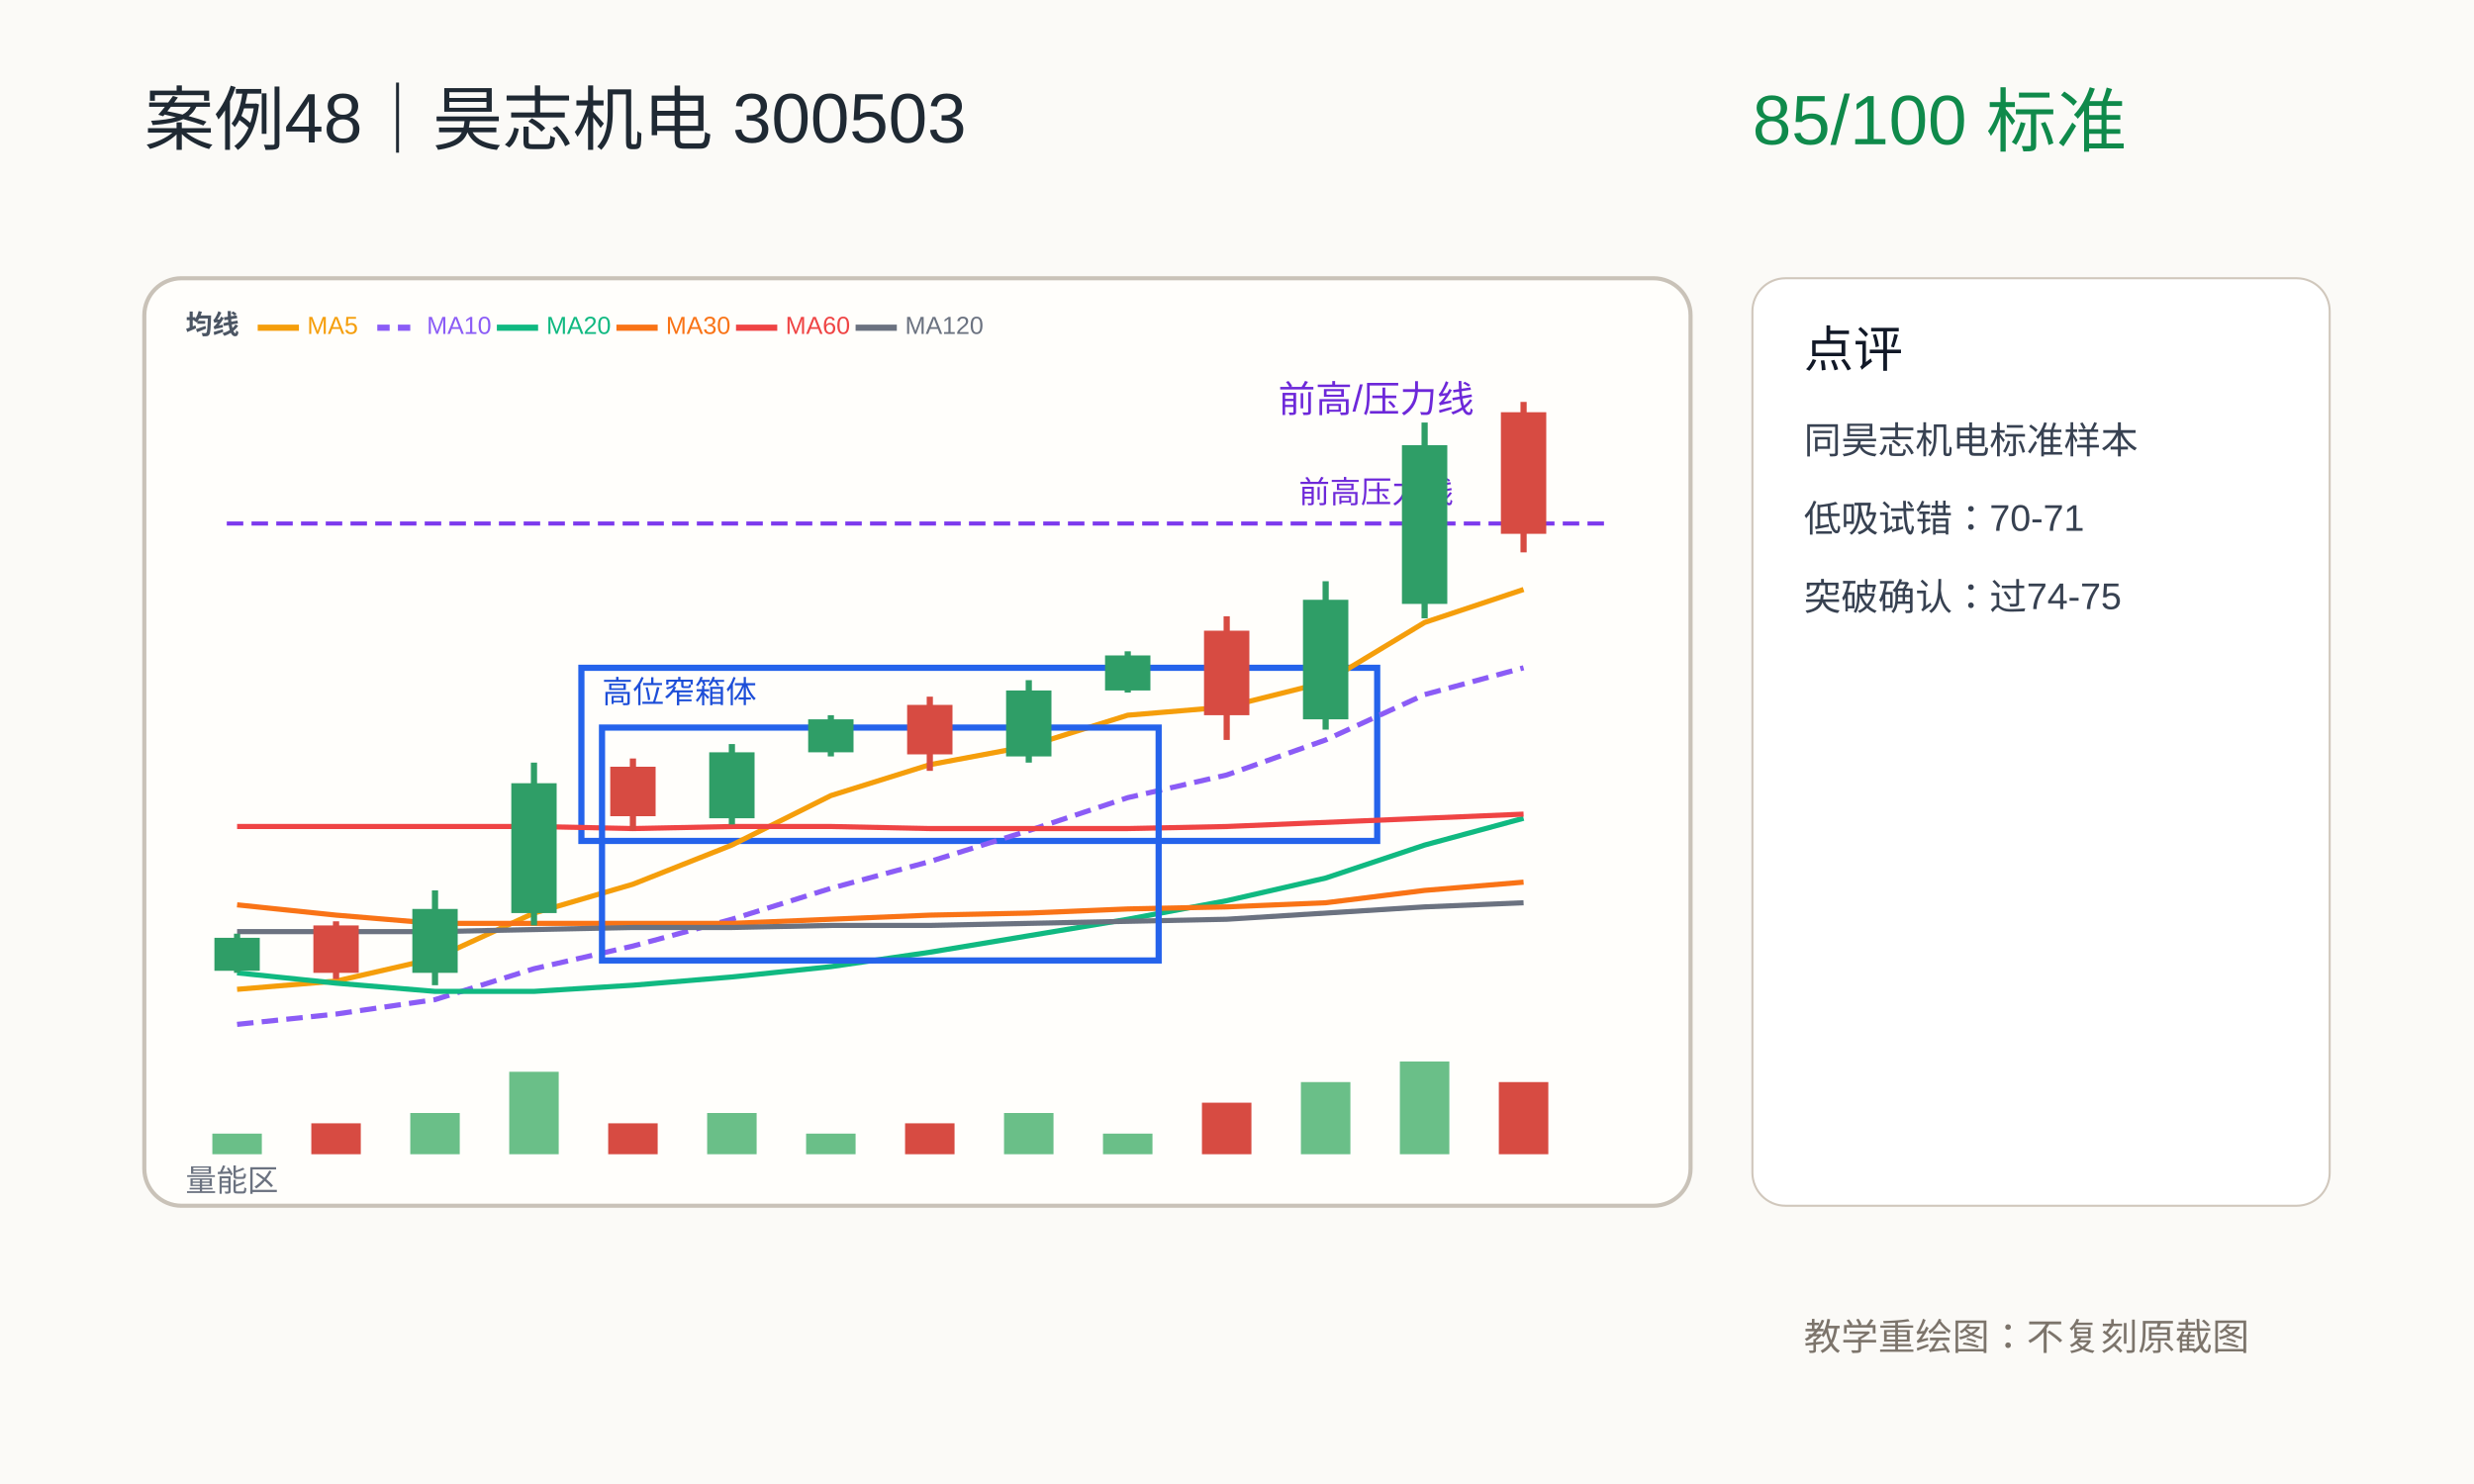
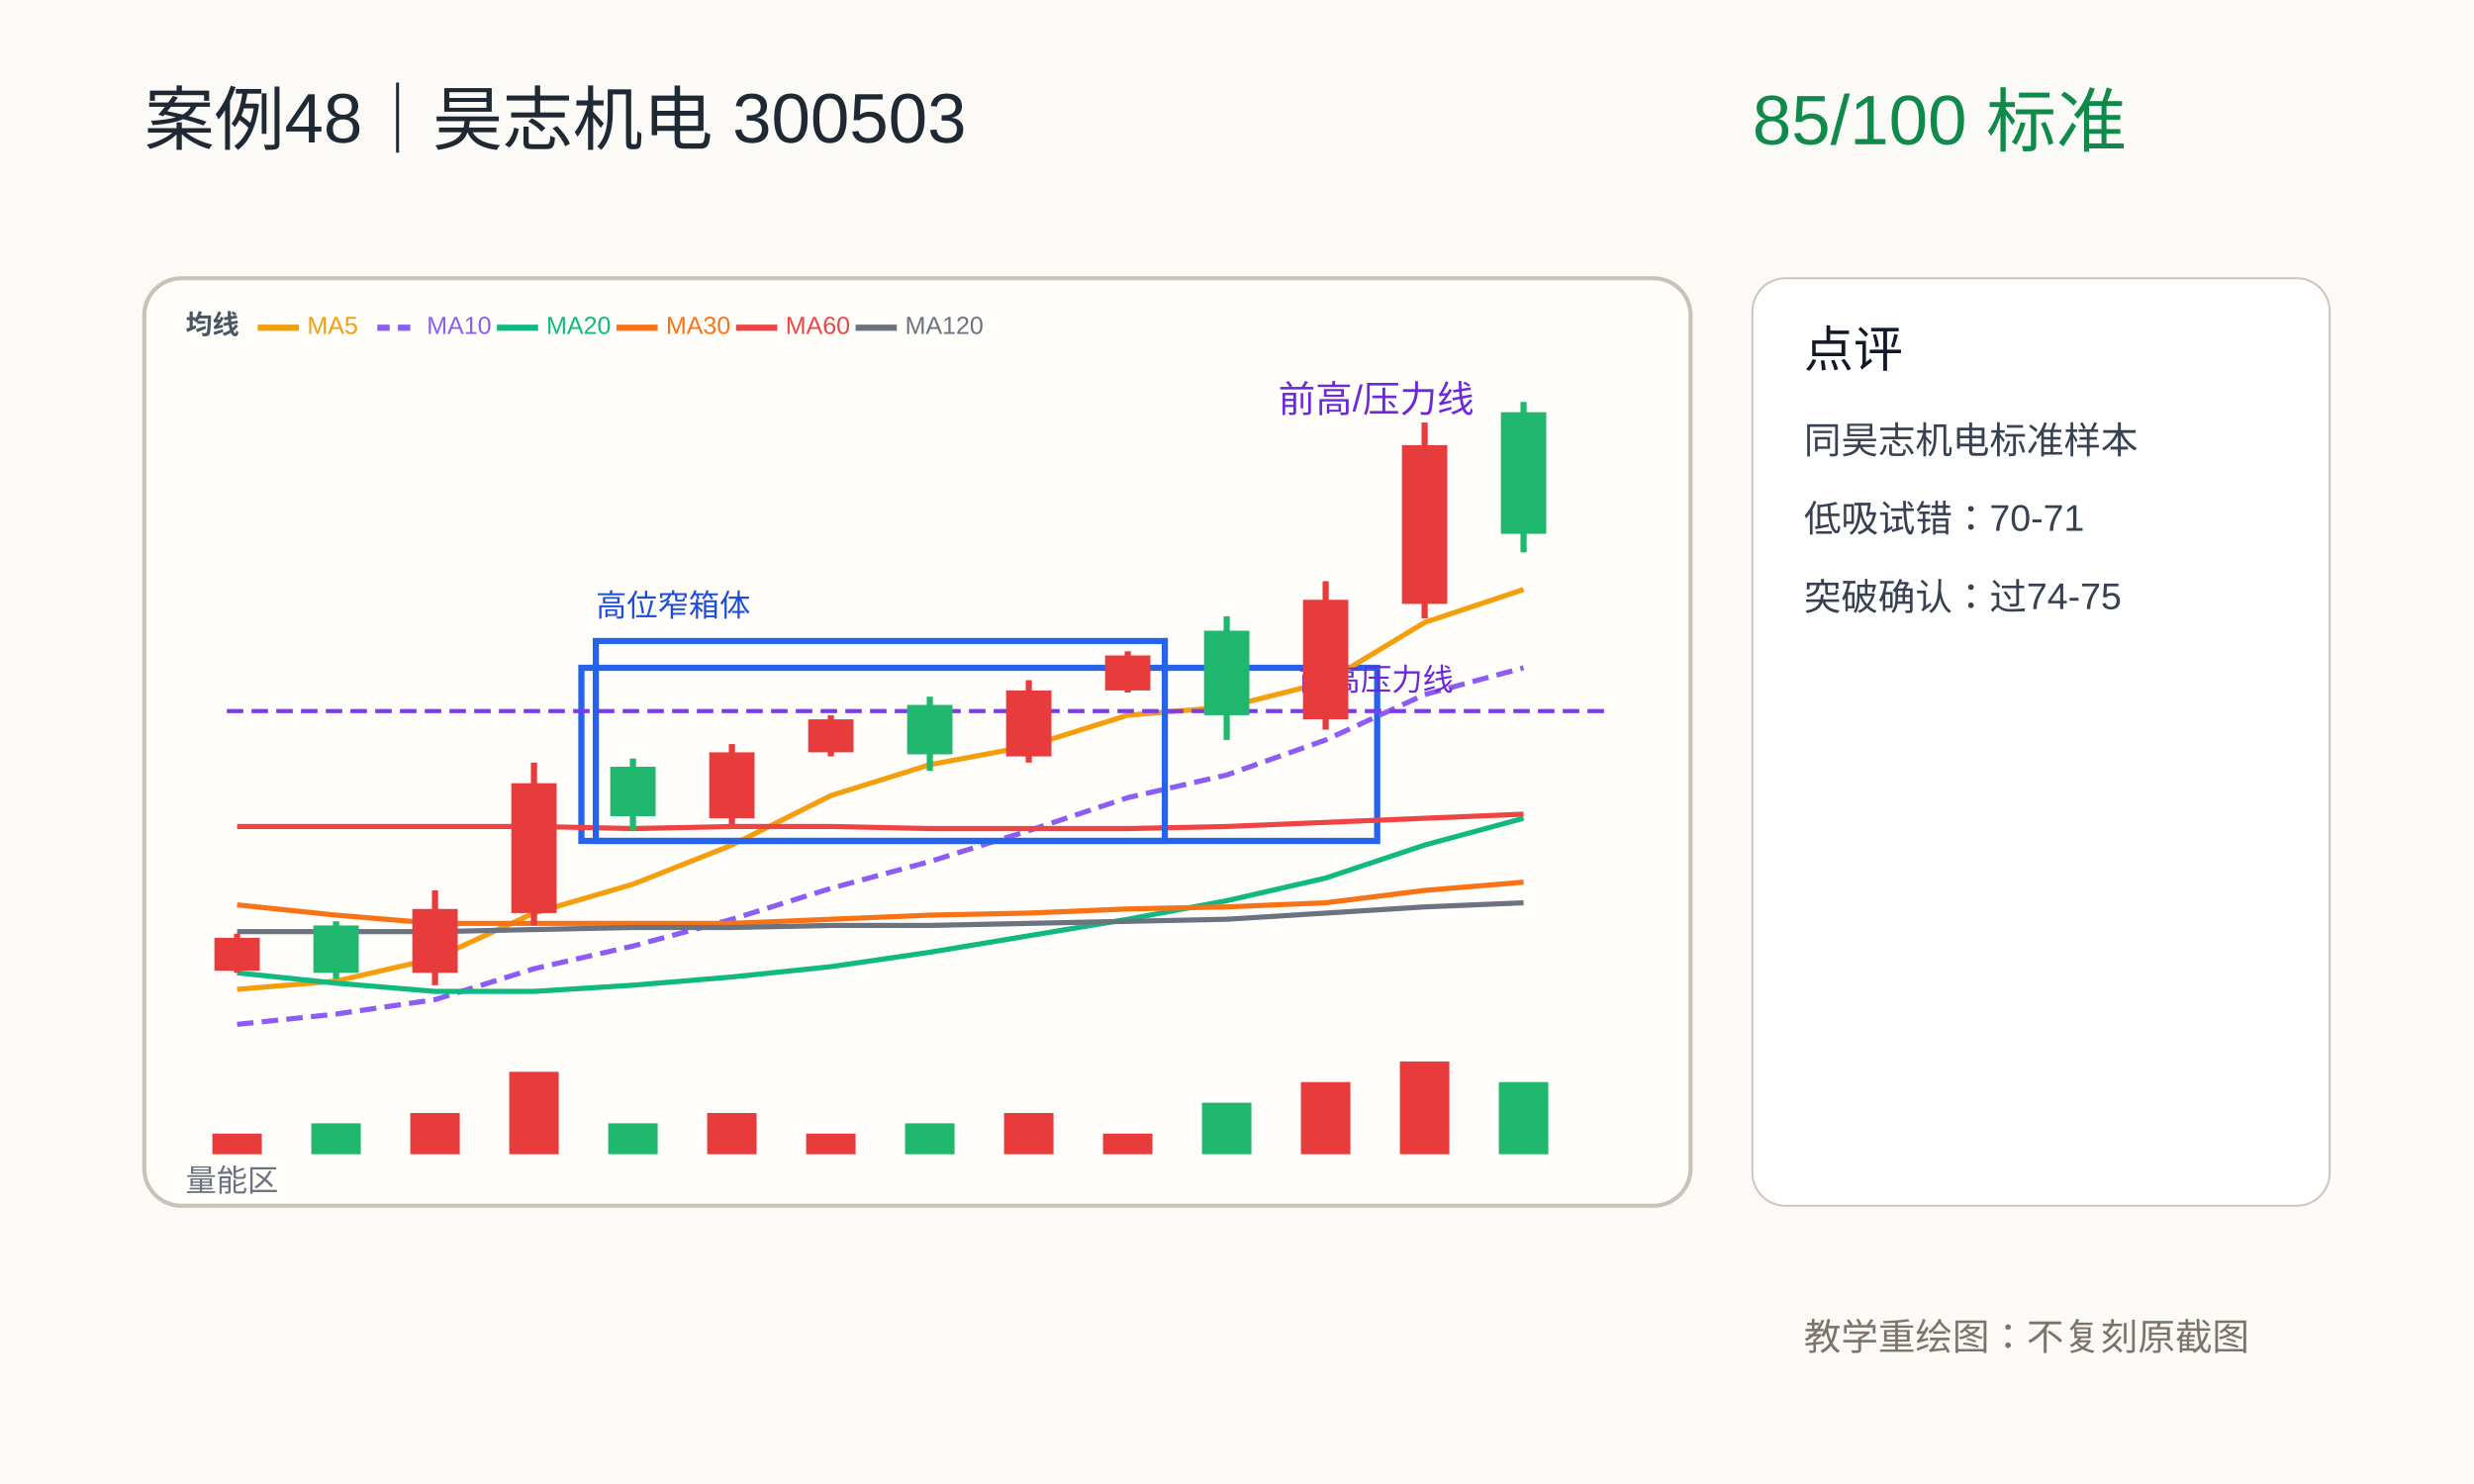
<svg xmlns="http://www.w3.org/2000/svg" width="1200" height="720" viewBox="0 0 1200 720">
  <rect width="1200" height="720" fill="#fbfaf7" />
  <rect x="70" y="135" width="750" height="450" rx="18" fill="#fffefb" stroke="#c9c2b8" stroke-width="2" />
  <text x="70" y="70" font-size="34" font-family="PingFang SC, Arial" fill="#1f2933">案例48｜昊志机电 300503</text>
  <text x="850" y="70" font-size="34" font-family="PingFang SC, Arial" fill="#0f8a4b">85/100  标准</text>
  <text x="620" y="200" font-size="18" font-family="PingFang SC, Arial" fill="#6d28d9">前高/压力线</text>
  <rect x="282" y="324" width="386" height="84" fill="none" stroke="#2563eb" stroke-width="3" />
  <text x="90" y="162" font-size="13" font-family="PingFang SC, Arial" fill="#4b5563" font-weight="bold">均线</text>
  <line x1="125" y1="159" x2="145" y2="159" stroke="#f59e0b" stroke-width="3" />
  <text x="149" y="162" font-size="12" font-family="PingFang SC, Arial" fill="#f59e0b">MA5</text>
  <line x1="183" y1="159" x2="203" y2="159" stroke="#8b5cf6" stroke-width="3" stroke-dasharray="6,4" />
  <text x="207" y="162" font-size="12" font-family="PingFang SC, Arial" fill="#8b5cf6">MA10</text>
  <line x1="241" y1="159" x2="261" y2="159" stroke="#10b981" stroke-width="3" />
  <text x="265" y="162" font-size="12" font-family="PingFang SC, Arial" fill="#10b981">MA20</text>
  <line x1="299" y1="159" x2="319" y2="159" stroke="#f97316" stroke-width="3" />
  <text x="323" y="162" font-size="12" font-family="PingFang SC, Arial" fill="#f97316">MA30</text>
  <line x1="357" y1="159" x2="377" y2="159" stroke="#ef4444" stroke-width="3" />
  <text x="381" y="162" font-size="12" font-family="PingFang SC, Arial" fill="#ef4444">MA60</text>
  <line x1="415" y1="159" x2="435" y2="159" stroke="#6b7280" stroke-width="3" />
  <text x="439" y="162" font-size="12" font-family="PingFang SC, Arial" fill="#6b7280">MA120</text>
  <polyline points="115,480 163,476 211,465 259,443 307,429 355,410 403,386 451,371 499,362 547,347 595,343 643,331 691,302 739,286" fill="none" stroke="#f59e0b" stroke-width="2.5" />
  <polyline points="115,497 163,492 211,485 259,470 307,459 355,446 403,431 451,418 499,403 547,387 595,376 643,359 691,337 739,324" fill="none" stroke="#8b5cf6" stroke-width="2.5" stroke-dasharray="8,4" />
  <polyline points="115,472 163,477 211,481 259,481 307,478 355,474 403,469 451,462 499,454 547,446 595,437 643,426 691,410 739,397" fill="none" stroke="#10b981" stroke-width="2.5" />
  <polyline points="115,439 163,444 211,448 259,448 307,448 355,448 403,446 451,444 499,443 547,441 595,440 643,438 691,432 739,428" fill="none" stroke="#f97316" stroke-width="2.5" />
  <polyline points="115,401 163,401 211,401 259,401 307,402 355,401 403,401 451,402 499,402 547,402 595,401 643,399 691,397 739,395" fill="none" stroke="#ef4444" stroke-width="2.5" />
  <polyline points="115,452 163,452 211,452 259,451 307,450 355,450 403,449 451,449 499,448 547,447 595,446 643,443 691,440 739,438" fill="none" stroke="#6b7280" stroke-width="2.5" />
-   <line x1="110" y1="254" x2="780" y2="254" stroke="#7c3aed" stroke-width="2" stroke-dasharray="8,4" />
-   <text x="630" y="244" font-size="15" font-family="PingFang SC, Arial" fill="#6d28d9">前高压力线</text>
-   <rect x="292" y="353" width="270" height="113" fill="none" stroke="#2563eb" stroke-width="3" />
-   <text x="292" y="341" font-size="15" font-family="PingFang SC, Arial" fill="#1d4ed8">高位窄箱体</text>
-   <line x1="115" y1="453" x2="115" y2="472" stroke="#2f9e67" stroke-width="3" />
-   <rect x="104" y="455" width="22" height="16" fill="#2f9e67" />
-   <line x1="163" y1="447" x2="163" y2="475" stroke="#d74b42" stroke-width="3" />
-   <rect x="152" y="449" width="22" height="23" fill="#d74b42" />
-   <line x1="211" y1="432" x2="211" y2="478" stroke="#2f9e67" stroke-width="3" />
-   <rect x="200" y="441" width="22" height="31" fill="#2f9e67" />
-   <line x1="259" y1="370" x2="259" y2="449" stroke="#2f9e67" stroke-width="3" />
-   <rect x="248" y="380" width="22" height="63" fill="#2f9e67" />
-   <line x1="307" y1="368" x2="307" y2="403" stroke="#d74b42" stroke-width="3" />
-   <rect x="296" y="372" width="22" height="24" fill="#d74b42" />
-   <line x1="355" y1="361" x2="355" y2="400" stroke="#2f9e67" stroke-width="3" />
-   <rect x="344" y="365" width="22" height="32" fill="#2f9e67" />
-   <line x1="403" y1="347" x2="403" y2="367" stroke="#2f9e67" stroke-width="3" />
-   <rect x="392" y="349" width="22" height="16" fill="#2f9e67" />
-   <line x1="451" y1="338" x2="451" y2="374" stroke="#d74b42" stroke-width="3" />
-   <rect x="440" y="342" width="22" height="24" fill="#d74b42" />
-   <line x1="499" y1="330" x2="499" y2="370" stroke="#2f9e67" stroke-width="3" />
-   <rect x="488" y="335" width="22" height="32" fill="#2f9e67" />
-   <line x1="547" y1="316" x2="547" y2="336" stroke="#2f9e67" stroke-width="3" />
-   <rect x="536" y="318" width="22" height="17" fill="#2f9e67" />
-   <line x1="595" y1="299" x2="595" y2="359" stroke="#d74b42" stroke-width="3" />
-   <rect x="584" y="306" width="22" height="41" fill="#d74b42" />
-   <line x1="643" y1="282" x2="643" y2="354" stroke="#2f9e67" stroke-width="3" />
-   <rect x="632" y="291" width="22" height="58" fill="#2f9e67" />
-   <line x1="691" y1="205" x2="691" y2="300" stroke="#2f9e67" stroke-width="3" />
-   <rect x="680" y="216" width="22" height="77" fill="#2f9e67" />
-   <line x1="739" y1="195" x2="739" y2="268" stroke="#d74b42" stroke-width="3" />
-   <rect x="728" y="200" width="22" height="59" fill="#d74b42" />
-   <rect x="103" y="550" width="24" height="10" fill="#6abf88" />
-   <rect x="151" y="545" width="24" height="15" fill="#d74b42" />
-   <rect x="199" y="540" width="24" height="20" fill="#6abf88" />
-   <rect x="247" y="520" width="24" height="40" fill="#6abf88" />
-   <rect x="295" y="545" width="24" height="15" fill="#d74b42" />
-   <rect x="343" y="540" width="24" height="20" fill="#6abf88" />
-   <rect x="391" y="550" width="24" height="10" fill="#6abf88" />
-   <rect x="439" y="545" width="24" height="15" fill="#d74b42" />
-   <rect x="487" y="540" width="24" height="20" fill="#6abf88" />
-   <rect x="535" y="550" width="24" height="10" fill="#6abf88" />
-   <rect x="583" y="535" width="24" height="25" fill="#d74b42" />
-   <rect x="631" y="525" width="24" height="35" fill="#6abf88" />
-   <rect x="679" y="515" width="24" height="45" fill="#6abf88" />
-   <rect x="727" y="525" width="24" height="35" fill="#d74b42" />
+   <rect x="289" y="311" width="276" height="97" fill="none" stroke="#2563eb" stroke-width="3" />
+   <text x="289" y="299" font-size="15" font-family="PingFang SC, Arial" fill="#1d4ed8">高位窄箱体</text>
+   <line x1="110" y1="345" x2="780" y2="345" stroke="#7c3aed" stroke-width="2" stroke-dasharray="8,4" />
+   <text x="630" y="335" font-size="15" font-family="PingFang SC, Arial" fill="#6d28d9">前高压力线</text>
+   <line x1="115" y1="453" x2="115" y2="472" stroke="#e83c3c" stroke-width="3" />
+   <rect x="104" y="455" width="22" height="16" fill="#e83c3c" />
+   <line x1="163" y1="447" x2="163" y2="475" stroke="#20b86e" stroke-width="3" />
+   <rect x="152" y="449" width="22" height="23" fill="#20b86e" />
+   <line x1="211" y1="432" x2="211" y2="478" stroke="#e83c3c" stroke-width="3" />
+   <rect x="200" y="441" width="22" height="31" fill="#e83c3c" />
+   <line x1="259" y1="370" x2="259" y2="449" stroke="#e83c3c" stroke-width="3" />
+   <rect x="248" y="380" width="22" height="63" fill="#e83c3c" />
+   <line x1="307" y1="368" x2="307" y2="403" stroke="#20b86e" stroke-width="3" />
+   <rect x="296" y="372" width="22" height="24" fill="#20b86e" />
+   <line x1="355" y1="361" x2="355" y2="400" stroke="#e83c3c" stroke-width="3" />
+   <rect x="344" y="365" width="22" height="32" fill="#e83c3c" />
+   <line x1="403" y1="347" x2="403" y2="367" stroke="#e83c3c" stroke-width="3" />
+   <rect x="392" y="349" width="22" height="16" fill="#e83c3c" />
+   <line x1="451" y1="338" x2="451" y2="374" stroke="#20b86e" stroke-width="3" />
+   <rect x="440" y="342" width="22" height="24" fill="#20b86e" />
+   <line x1="499" y1="330" x2="499" y2="370" stroke="#e83c3c" stroke-width="3" />
+   <rect x="488" y="335" width="22" height="32" fill="#e83c3c" />
+   <line x1="547" y1="316" x2="547" y2="336" stroke="#e83c3c" stroke-width="3" />
+   <rect x="536" y="318" width="22" height="17" fill="#e83c3c" />
+   <line x1="595" y1="299" x2="595" y2="359" stroke="#20b86e" stroke-width="3" />
+   <rect x="584" y="306" width="22" height="41" fill="#20b86e" />
+   <line x1="643" y1="282" x2="643" y2="354" stroke="#e83c3c" stroke-width="3" />
+   <rect x="632" y="291" width="22" height="58" fill="#e83c3c" />
+   <line x1="691" y1="205" x2="691" y2="300" stroke="#e83c3c" stroke-width="3" />
+   <rect x="680" y="216" width="22" height="77" fill="#e83c3c" />
+   <line x1="739" y1="195" x2="739" y2="268" stroke="#20b86e" stroke-width="3" />
+   <rect x="728" y="200" width="22" height="59" fill="#20b86e" />
+   <rect x="103" y="550" width="24" height="10" fill="#e83c3c" />
+   <rect x="151" y="545" width="24" height="15" fill="#20b86e" />
+   <rect x="199" y="540" width="24" height="20" fill="#e83c3c" />
+   <rect x="247" y="520" width="24" height="40" fill="#e83c3c" />
+   <rect x="295" y="545" width="24" height="15" fill="#20b86e" />
+   <rect x="343" y="540" width="24" height="20" fill="#e83c3c" />
+   <rect x="391" y="550" width="24" height="10" fill="#e83c3c" />
+   <rect x="439" y="545" width="24" height="15" fill="#20b86e" />
+   <rect x="487" y="540" width="24" height="20" fill="#e83c3c" />
+   <rect x="535" y="550" width="24" height="10" fill="#e83c3c" />
+   <rect x="583" y="535" width="24" height="25" fill="#20b86e" />
+   <rect x="631" y="525" width="24" height="35" fill="#e83c3c" />
+   <rect x="679" y="515" width="24" height="45" fill="#e83c3c" />
+   <rect x="727" y="525" width="24" height="35" fill="#20b86e" />
  <text x="90" y="578" font-size="15" font-family="PingFang SC, Arial" fill="#6b7280">量能区</text>
  <rect x="850" y="135" width="280" height="450" rx="16" fill="#ffffff" stroke="#d0c7bc" />
  <text x="875" y="178" font-size="24" font-family="PingFang SC, Arial" fill="#111827">点评</text>
  <text x="875" y="220" font-size="18" font-family="PingFang SC, Arial" fill="#374151">同昊志机电标准样本</text>
  <text x="875" y="258" font-size="18" font-family="PingFang SC, Arial" fill="#374151">低吸试错：70-71</text>
  <text x="875" y="296" font-size="18" font-family="PingFang SC, Arial" fill="#374151">突破确认：过74-75</text>
  <text x="875" y="655" font-size="18" font-family="PingFang SC, Arial" fill="#7c746b">教学重绘图：不复刻原截图</text>
</svg>
